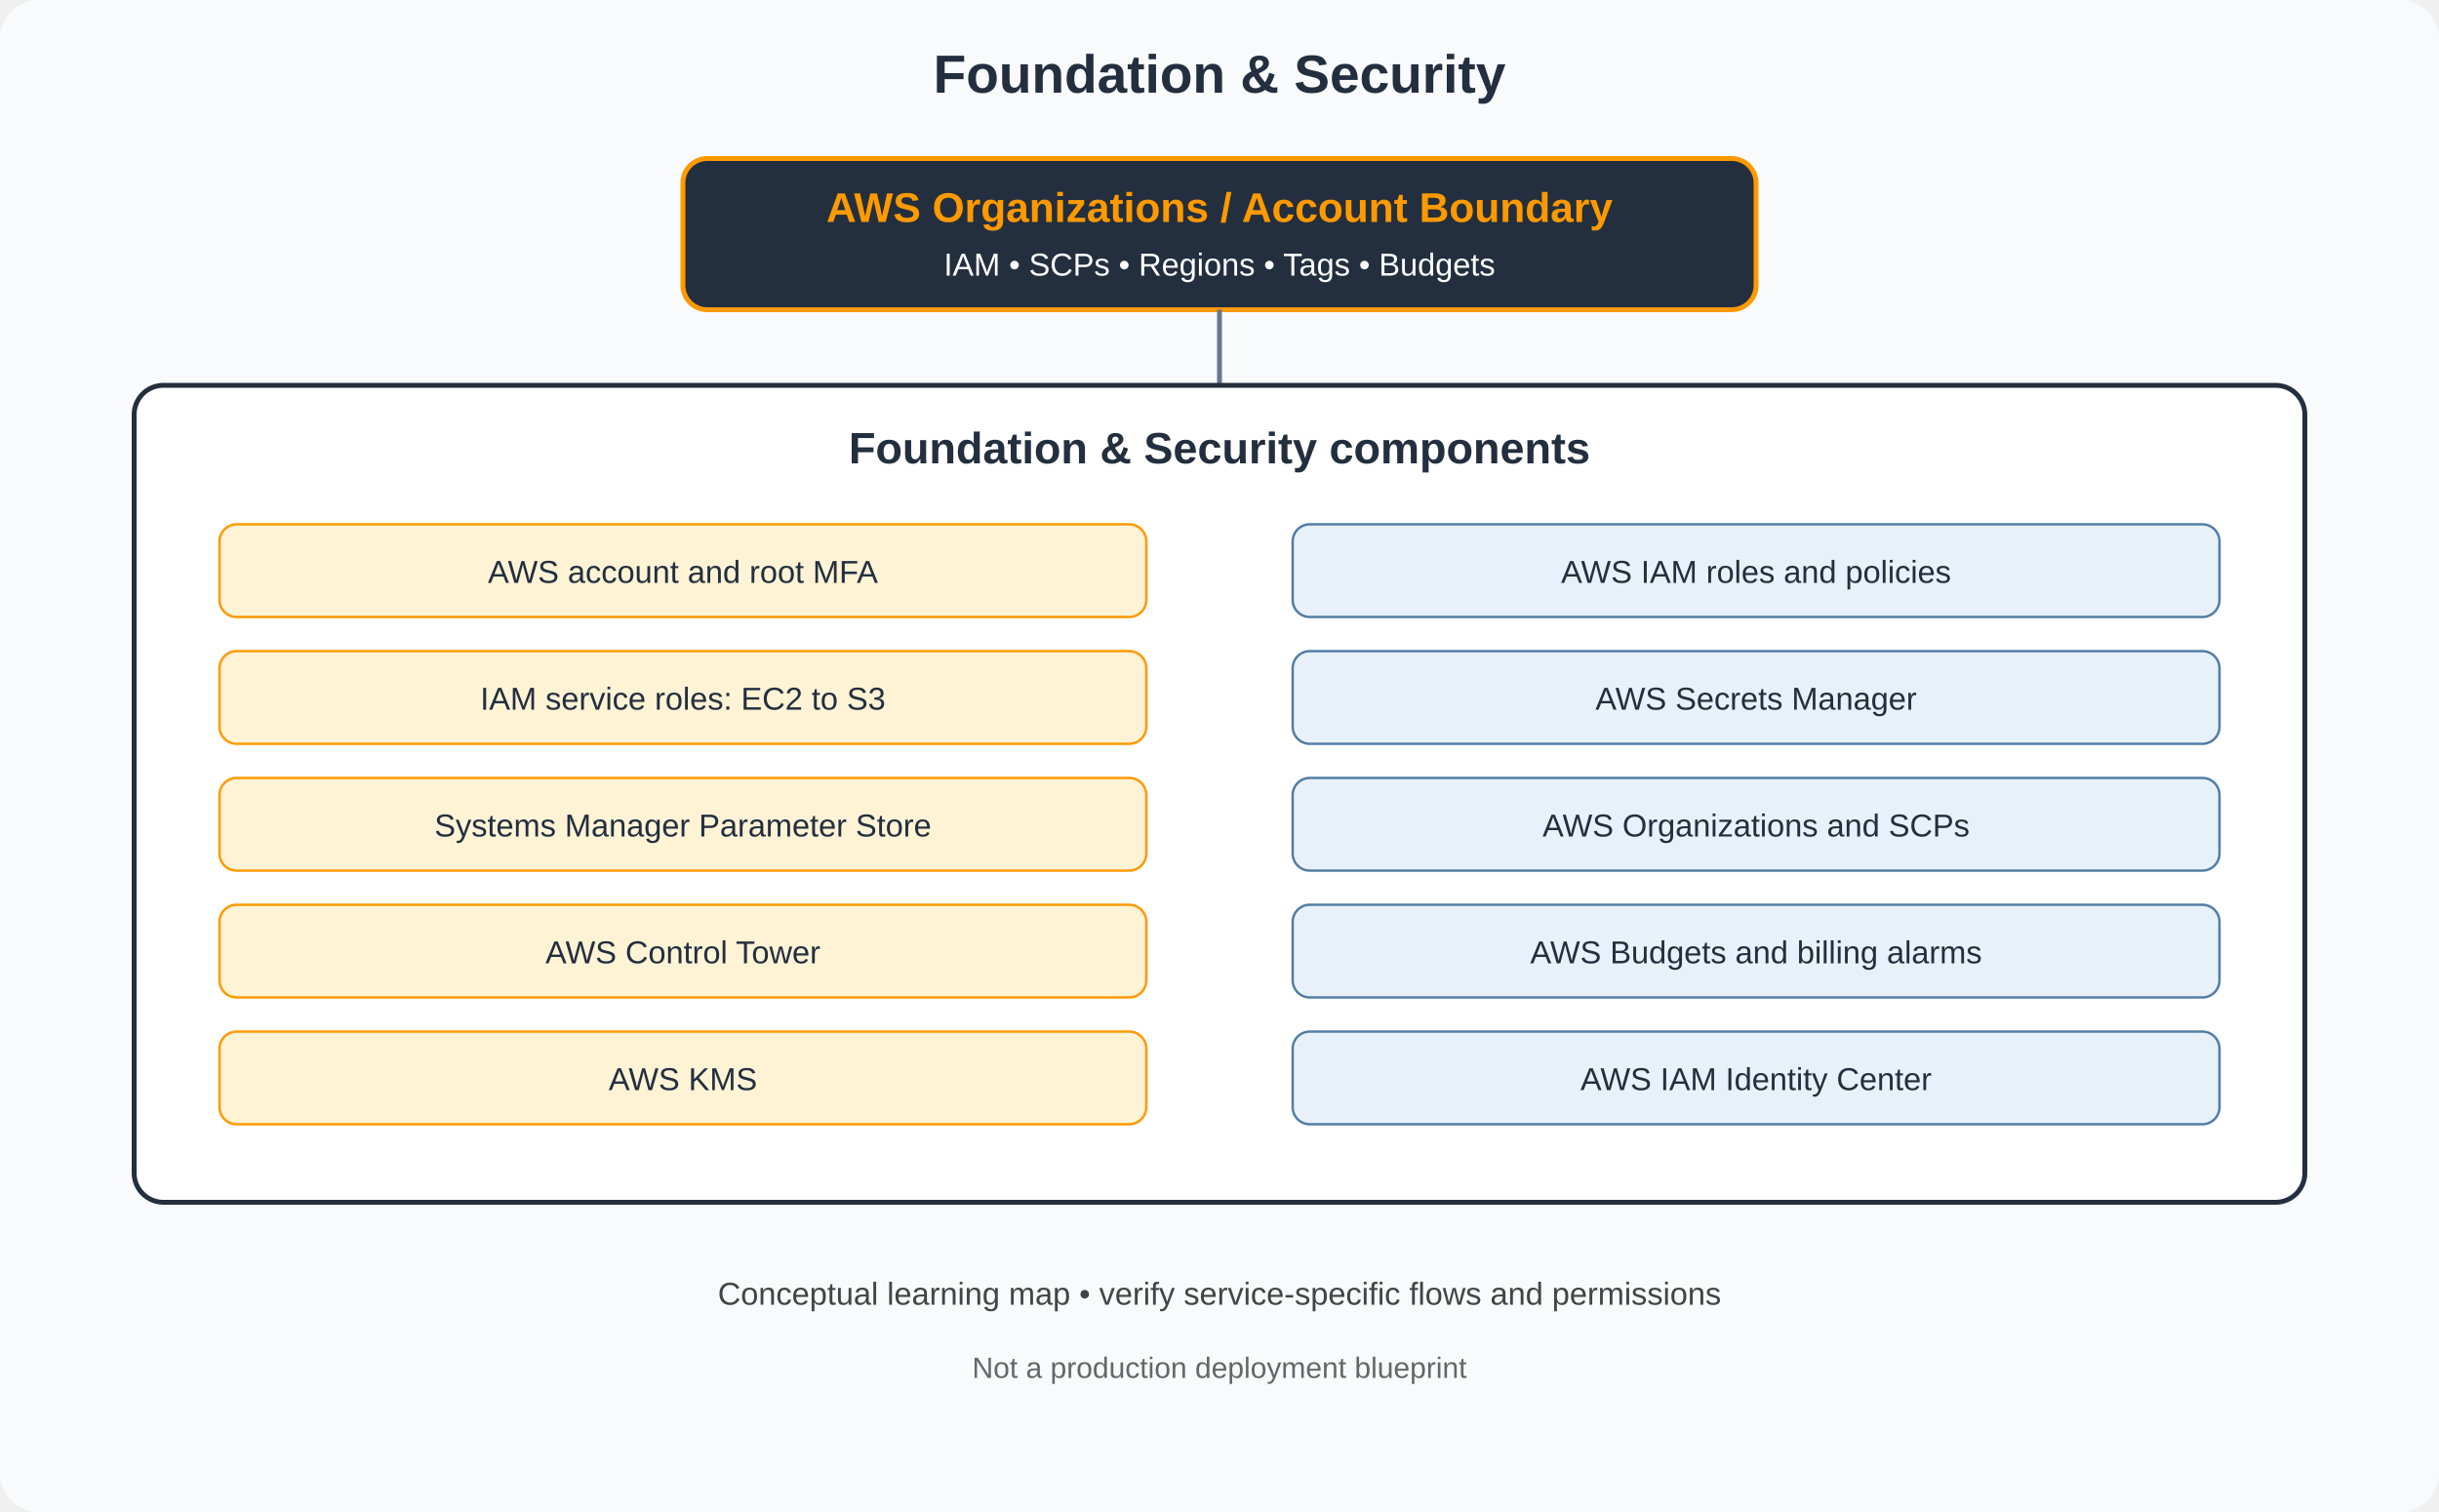
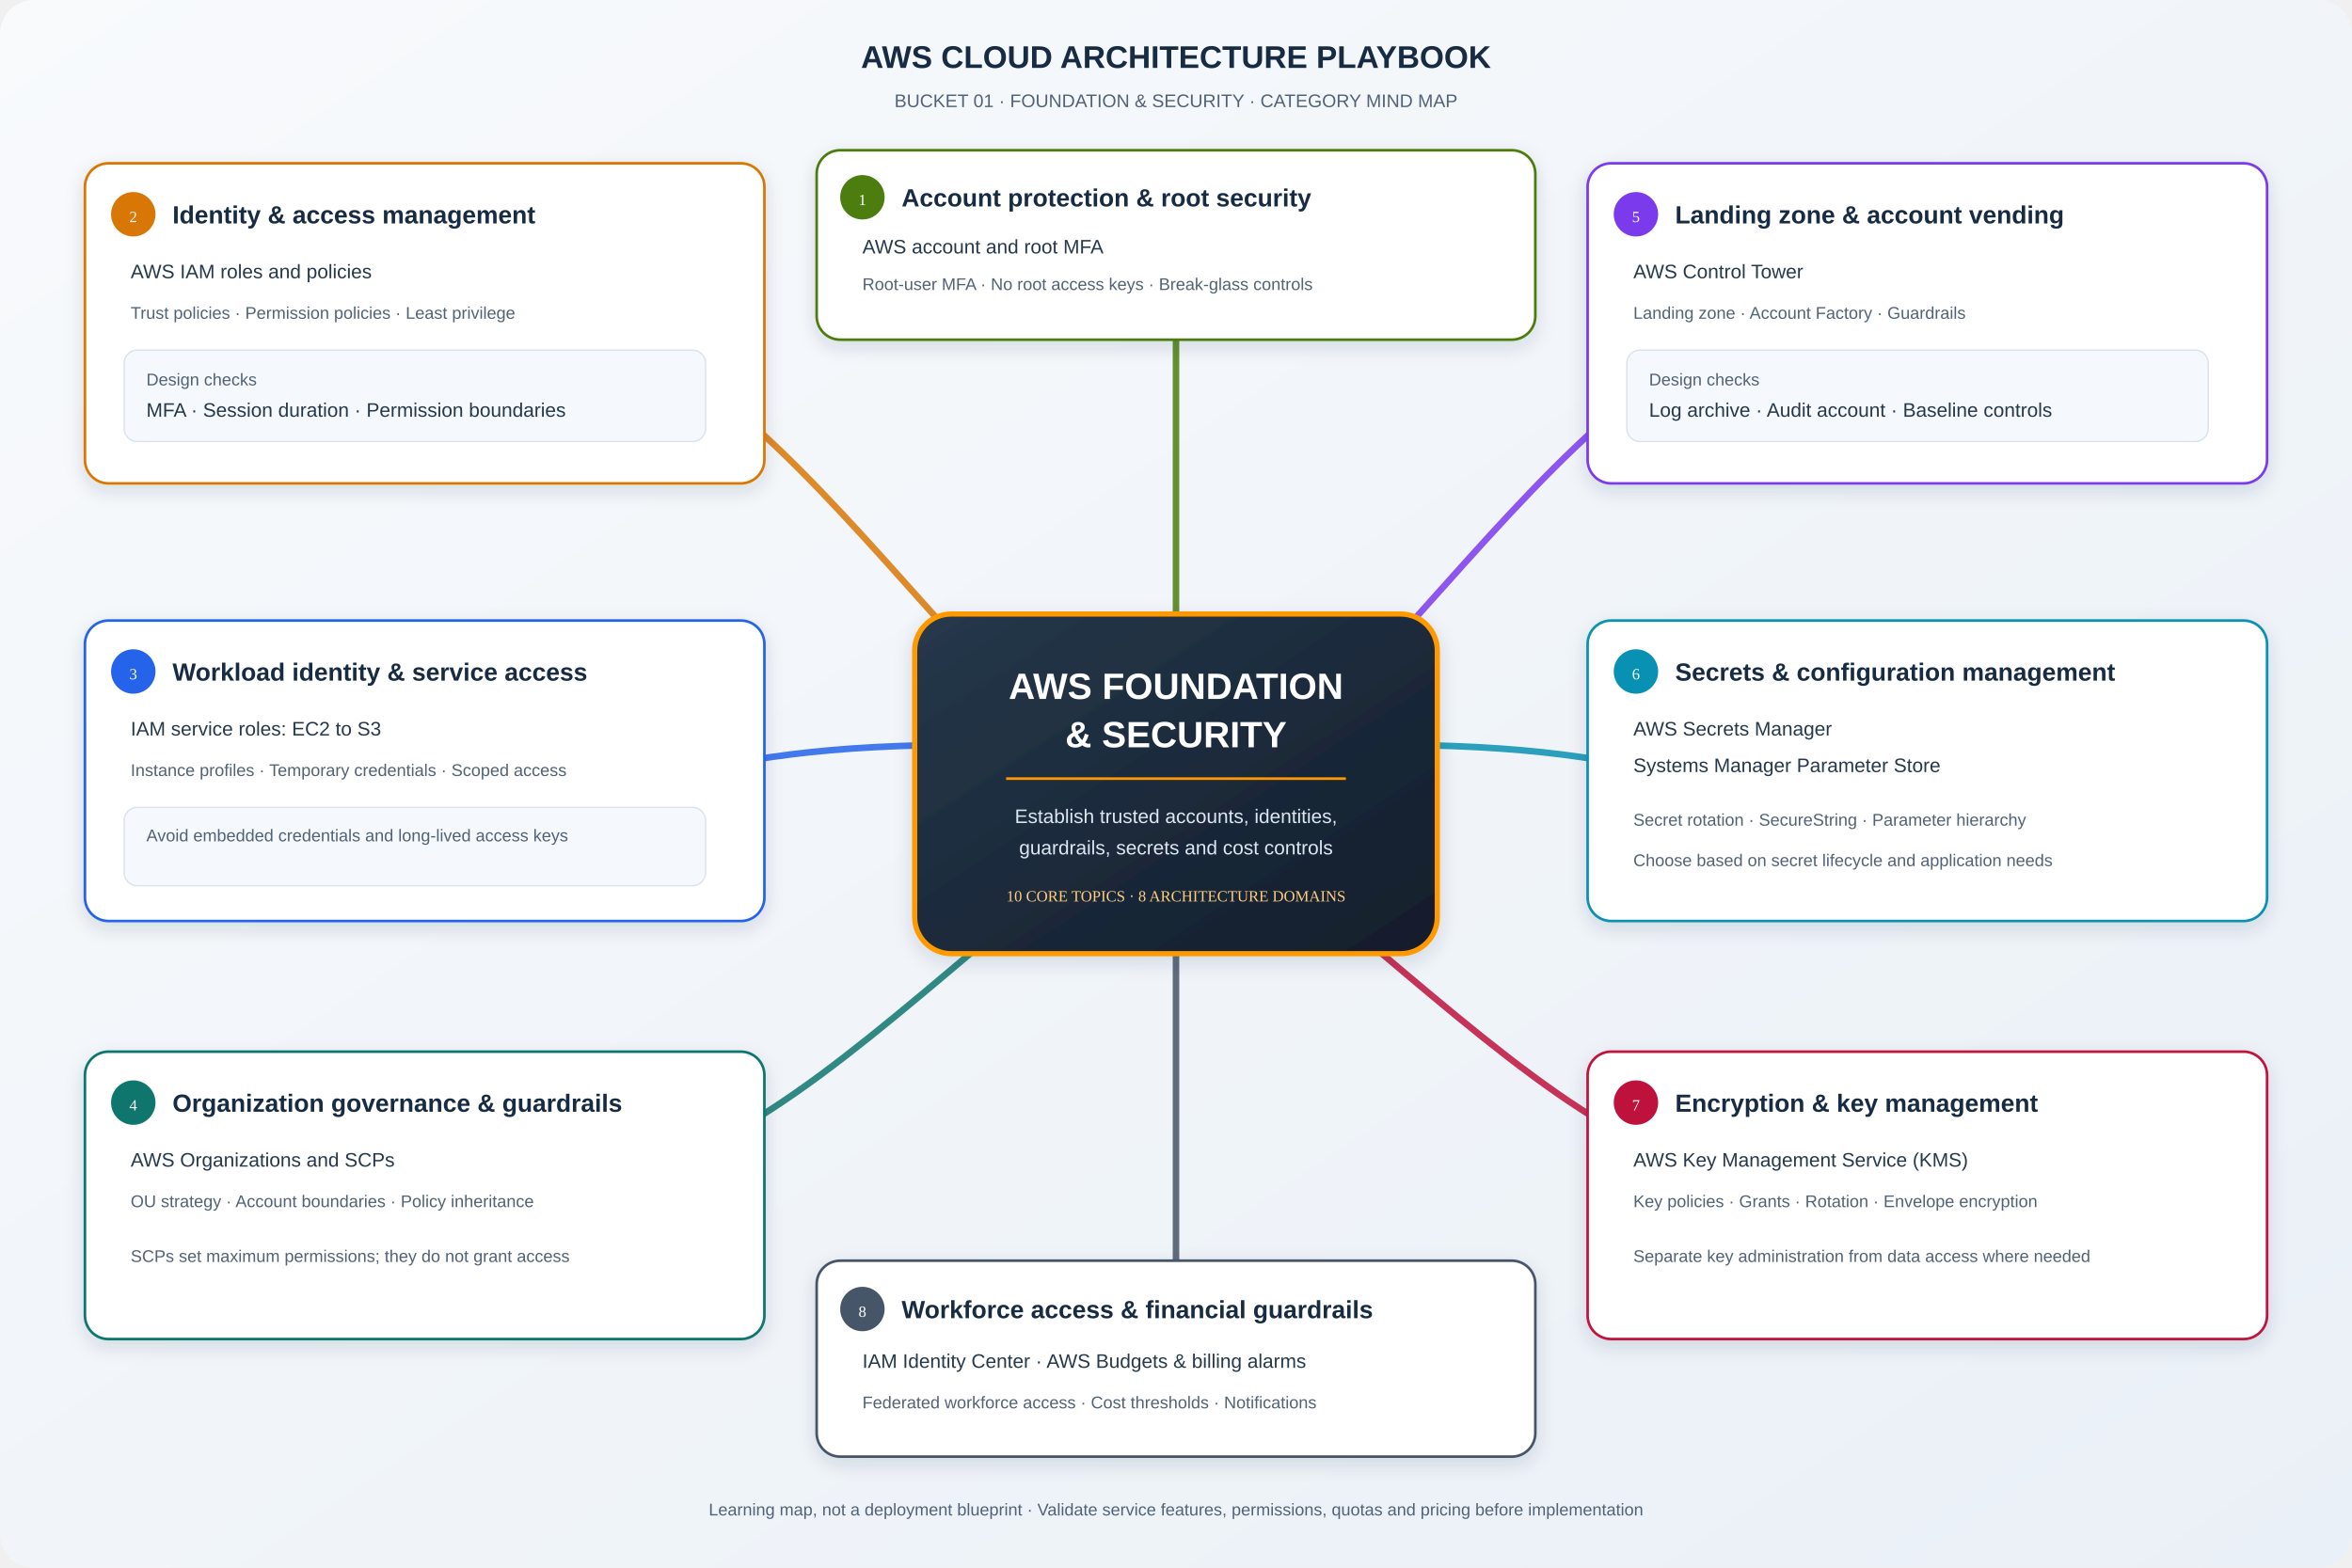
- <svg xmlns="http://www.w3.org/2000/svg" width="1000" height="620" viewBox="0 0 1000 620">
-   <rect width="1000" height="620" rx="16" fill="#f8fafc" />
-   <text x="500" y="38" text-anchor="middle" font-family="Arial" font-size="22" font-weight="700" fill="#232F3E">Foundation &amp; Security</text>
-   <rect x="280" y="65" width="440" height="62" rx="10" fill="#232F3E" stroke="#FF9900" stroke-width="2" />
-   <text x="500" y="91" text-anchor="middle" font-family="Arial" font-size="17" font-weight="700" fill="#FF9900">AWS Organizations / Account Boundary</text>
-   <text x="500" y="113" text-anchor="middle" font-family="Arial" font-size="13" fill="#fff">IAM • SCPs • Regions • Tags • Budgets</text>
-   <path d="M500 127V158" stroke="#68778d" stroke-width="2" />
-   <rect x="55" y="158" width="890" height="335" rx="12" fill="#fff" stroke="#232F3E" stroke-width="2" />
-   <text x="500" y="190" text-anchor="middle" font-family="Arial" font-size="18" font-weight="700" fill="#232F3E">Foundation &amp; Security components</text>
-   <rect x="90" y="215" width="380" height="38" rx="7" fill="#FFF3D6" stroke="#FF9900" />
-   <text x="280" y="239" text-anchor="middle" font-family="Arial" font-size="13" fill="#232F3E">AWS account and root MFA</text>
-   <rect x="530" y="215" width="380" height="38" rx="7" fill="#E8F1FA" stroke="#527DA5" />
-   <text x="720" y="239" text-anchor="middle" font-family="Arial" font-size="13" fill="#232F3E">AWS IAM roles and policies</text>
-   <rect x="90" y="267" width="380" height="38" rx="7" fill="#FFF3D6" stroke="#FF9900" />
-   <text x="280" y="291" text-anchor="middle" font-family="Arial" font-size="13" fill="#232F3E">IAM service roles: EC2 to S3</text>
-   <rect x="530" y="267" width="380" height="38" rx="7" fill="#E8F1FA" stroke="#527DA5" />
-   <text x="720" y="291" text-anchor="middle" font-family="Arial" font-size="13" fill="#232F3E">AWS Secrets Manager</text>
-   <rect x="90" y="319" width="380" height="38" rx="7" fill="#FFF3D6" stroke="#FF9900" />
-   <text x="280" y="343" text-anchor="middle" font-family="Arial" font-size="13" fill="#232F3E">Systems Manager Parameter Store</text>
-   <rect x="530" y="319" width="380" height="38" rx="7" fill="#E8F1FA" stroke="#527DA5" />
-   <text x="720" y="343" text-anchor="middle" font-family="Arial" font-size="13" fill="#232F3E">AWS Organizations and SCPs</text>
-   <rect x="90" y="371" width="380" height="38" rx="7" fill="#FFF3D6" stroke="#FF9900" />
-   <text x="280" y="395" text-anchor="middle" font-family="Arial" font-size="13" fill="#232F3E">AWS Control Tower</text>
-   <rect x="530" y="371" width="380" height="38" rx="7" fill="#E8F1FA" stroke="#527DA5" />
-   <text x="720" y="395" text-anchor="middle" font-family="Arial" font-size="13" fill="#232F3E">AWS Budgets and billing alarms</text>
-   <rect x="90" y="423" width="380" height="38" rx="7" fill="#FFF3D6" stroke="#FF9900" />
-   <text x="280" y="447" text-anchor="middle" font-family="Arial" font-size="13" fill="#232F3E">AWS KMS</text>
-   <rect x="530" y="423" width="380" height="38" rx="7" fill="#E8F1FA" stroke="#527DA5" />
-   <text x="720" y="447" text-anchor="middle" font-family="Arial" font-size="13" fill="#232F3E">AWS IAM Identity Center</text>
-   <text x="500" y="535" text-anchor="middle" font-family="Arial" font-size="13" fill="#444">Conceptual learning map • verify service-specific flows and permissions</text>
-   <text x="500" y="565" text-anchor="middle" font-family="Arial" font-size="12" fill="#666">Not a production deployment blueprint</text>
+ <svg xmlns="http://www.w3.org/2000/svg" width="1800" height="1200" viewBox="0 0 1800 1200" role="img" aria-labelledby="title desc">
+   <defs>
+     <linearGradient id="bg" x1="0" y1="0" x2="1" y2="1">
+       <stop offset="0" stop-color="#F8FAFC" />
+       <stop offset="1" stop-color="#EAF0F7" />
+     </linearGradient>
+     <linearGradient id="core" x1="0" y1="0" x2="1" y2="1">
+       <stop offset="0" stop-color="#26384B" />
+       <stop offset="1" stop-color="#111D2B" />
+     </linearGradient>
+     <filter id="shadow" x="-20%" y="-20%" width="140%" height="150%">
+       <feDropShadow dx="0" dy="5" stdDeviation="7" flood-color="#172B43" flood-opacity=".14" />
+     </filter>
+     <style>
+     .h{font:700 24px Arial,sans-serif;fill:#172B43}.sub{font:14px Arial,sans-serif;fill:#526276}
+     .branch{font:700 19px Arial,sans-serif;fill:#172B43}.item{font:15px Arial,sans-serif;fill:#26384B}.small{font:13px Arial,sans-serif;fill:#526276}
+     .coretitle{font:700 28px Arial,sans-serif;fill:#fff}.coretext{font:15px Arial,sans-serif;fill:#DCE7F2}
+     .line{fill:none;stroke-width:5;stroke-linecap:round;opacity:.85}
+     .card{fill:#fff;stroke-width:2;filter:url(#shadow)}.pill{fill:#F5F8FC;stroke:#D8E1EC;stroke-width:1}
+   </style>
+   </defs>
+   <rect width="1800" height="1200" rx="26" fill="url(#bg)" />
+   <text x="900" y="52" text-anchor="middle" class="h" font-size="30">AWS CLOUD ARCHITECTURE PLAYBOOK</text>
+   <text x="900" y="82" text-anchor="middle" class="sub">BUCKET 01 · FOUNDATION &amp; SECURITY · CATEGORY MIND MAP</text>
+   <path class="line" stroke="#D97706" d="M750 510 C650 400 570 300 480 260" />
+   <path class="line" stroke="#2563EB" d="M750 570 C630 570 570 580 490 600" />
+   <path class="line" stroke="#0F766E" d="M790 690 C670 790 580 875 480 900" />
+   <path class="line" stroke="#7C3AED" d="M1050 510 C1150 400 1230 300 1320 260" />
+   <path class="line" stroke="#0891B2" d="M1050 570 C1170 570 1230 580 1310 600" />
+   <path class="line" stroke="#BE123C" d="M1010 690 C1130 790 1220 875 1320 900" />
+   <path class="line" stroke="#4D7C0F" d="M900 470 C900 360 900 290 900 220" />
+   <path class="line" stroke="#475569" d="M900 730 C900 840 900 910 900 980" />
+   <rect x="700" y="470" width="400" height="260" rx="28" fill="url(#core)" stroke="#FF9900" stroke-width="4" filter="url(#shadow)" />
+   <text x="900" y="535" text-anchor="middle" class="coretitle">AWS FOUNDATION</text>
+   <text x="900" y="572" text-anchor="middle" class="coretitle">&amp; SECURITY</text>
+   <path d="M770 596H1030" stroke="#FF9900" stroke-width="2" />
+   <text x="900" y="630" text-anchor="middle" class="coretext">Establish trusted accounts, identities,</text>
+   <text x="900" y="654" text-anchor="middle" class="coretext">guardrails, secrets and cost controls</text>
+   <text x="900" y="690" text-anchor="middle" font="13px Arial" fill="#FFCC80">10 CORE TOPICS · 8 ARCHITECTURE DOMAINS</text>
+   <g>
+     <rect class="card" x="625" y="115" width="550" height="145" rx="18" stroke="#4D7C0F" />
+     <circle cx="660" cy="151" r="17" fill="#4D7C0F" />
+     <text x="660" y="157" text-anchor="middle" font="bold 16px Arial" fill="#fff">1</text>
+     <text x="690" y="158" class="branch">Account protection &amp; root security</text>
+     <text x="660" y="194" class="item">AWS account and root MFA</text>
+     <text x="660" y="222" class="small">Root-user MFA · No root access keys · Break-glass controls</text>
+   </g>
+   <g>
+     <rect class="card" x="65" y="125" width="520" height="245" rx="18" stroke="#D97706" />
+     <circle cx="102" cy="164" r="17" fill="#D97706" />
+     <text x="102" y="170" text-anchor="middle" font="bold 16px Arial" fill="#fff">2</text>
+     <text x="132" y="171" class="branch">Identity &amp; access management</text>
+     <text x="100" y="213" class="item">AWS IAM roles and policies</text>
+     <text x="100" y="244" class="small">Trust policies · Permission policies · Least privilege</text>
+     <rect class="pill" x="95" y="268" width="445" height="70" rx="10" />
+     <text x="112" y="295" class="small">Design checks</text>
+     <text x="112" y="319" class="item">MFA · Session duration · Permission boundaries</text>
+   </g>
+   <g>
+     <rect class="card" x="65" y="475" width="520" height="230" rx="18" stroke="#2563EB" />
+     <circle cx="102" cy="514" r="17" fill="#2563EB" />
+     <text x="102" y="520" text-anchor="middle" font="bold 16px Arial" fill="#fff">3</text>
+     <text x="132" y="521" class="branch">Workload identity &amp; service access</text>
+     <text x="100" y="563" class="item">IAM service roles: EC2 to S3</text>
+     <text x="100" y="594" class="small">Instance profiles · Temporary credentials · Scoped access</text>
+     <rect class="pill" x="95" y="618" width="445" height="60" rx="10" />
+     <text x="112" y="644" class="small">Avoid embedded credentials and long-lived access keys</text>
+   </g>
+   <g>
+     <rect class="card" x="65" y="805" width="520" height="220" rx="18" stroke="#0F766E" />
+     <circle cx="102" cy="844" r="17" fill="#0F766E" />
+     <text x="102" y="850" text-anchor="middle" font="bold 16px Arial" fill="#fff">4</text>
+     <text x="132" y="851" class="branch">Organization governance &amp; guardrails</text>
+     <text x="100" y="893" class="item">AWS Organizations and SCPs</text>
+     <text x="100" y="924" class="small">OU strategy · Account boundaries · Policy inheritance</text>
+     <text x="100" y="966" class="small">SCPs set maximum permissions; they do not grant access</text>
+   </g>
+   <g>
+     <rect class="card" x="1215" y="125" width="520" height="245" rx="18" stroke="#7C3AED" />
+     <circle cx="1252" cy="164" r="17" fill="#7C3AED" />
+     <text x="1252" y="170" text-anchor="middle" font="bold 16px Arial" fill="#fff">5</text>
+     <text x="1282" y="171" class="branch">Landing zone &amp; account vending</text>
+     <text x="1250" y="213" class="item">AWS Control Tower</text>
+     <text x="1250" y="244" class="small">Landing zone · Account Factory · Guardrails</text>
+     <rect class="pill" x="1245" y="268" width="445" height="70" rx="10" />
+     <text x="1262" y="295" class="small">Design checks</text>
+     <text x="1262" y="319" class="item">Log archive · Audit account · Baseline controls</text>
+   </g>
+   <g>
+     <rect class="card" x="1215" y="475" width="520" height="230" rx="18" stroke="#0891B2" />
+     <circle cx="1252" cy="514" r="17" fill="#0891B2" />
+     <text x="1252" y="520" text-anchor="middle" font="bold 16px Arial" fill="#fff">6</text>
+     <text x="1282" y="521" class="branch">Secrets &amp; configuration management</text>
+     <text x="1250" y="563" class="item">AWS Secrets Manager</text>
+     <text x="1250" y="591" class="item">Systems Manager Parameter Store</text>
+     <text x="1250" y="632" class="small">Secret rotation · SecureString · Parameter hierarchy</text>
+     <text x="1250" y="663" class="small">Choose based on secret lifecycle and application needs</text>
+   </g>
+   <g>
+     <rect class="card" x="1215" y="805" width="520" height="220" rx="18" stroke="#BE123C" />
+     <circle cx="1252" cy="844" r="17" fill="#BE123C" />
+     <text x="1252" y="850" text-anchor="middle" font="bold 16px Arial" fill="#fff">7</text>
+     <text x="1282" y="851" class="branch">Encryption &amp; key management</text>
+     <text x="1250" y="893" class="item">AWS Key Management Service (KMS)</text>
+     <text x="1250" y="924" class="small">Key policies · Grants · Rotation · Envelope encryption</text>
+     <text x="1250" y="966" class="small">Separate key administration from data access where needed</text>
+   </g>
+   <g>
+     <rect class="card" x="625" y="965" width="550" height="150" rx="18" stroke="#475569" />
+     <circle cx="660" cy="1002" r="17" fill="#475569" />
+     <text x="660" y="1008" text-anchor="middle" font="bold 16px Arial" fill="#fff">8</text>
+     <text x="690" y="1009" class="branch">Workforce access &amp; financial guardrails</text>
+     <text x="660" y="1047" class="item">IAM Identity Center · AWS Budgets &amp; billing alarms</text>
+     <text x="660" y="1078" class="small">Federated workforce access · Cost thresholds · Notifications</text>
+   </g>
+   <text x="900" y="1160" text-anchor="middle" class="small">Learning map, not a deployment blueprint · Validate service features, permissions, quotas and pricing before implementation</text>
</svg>
